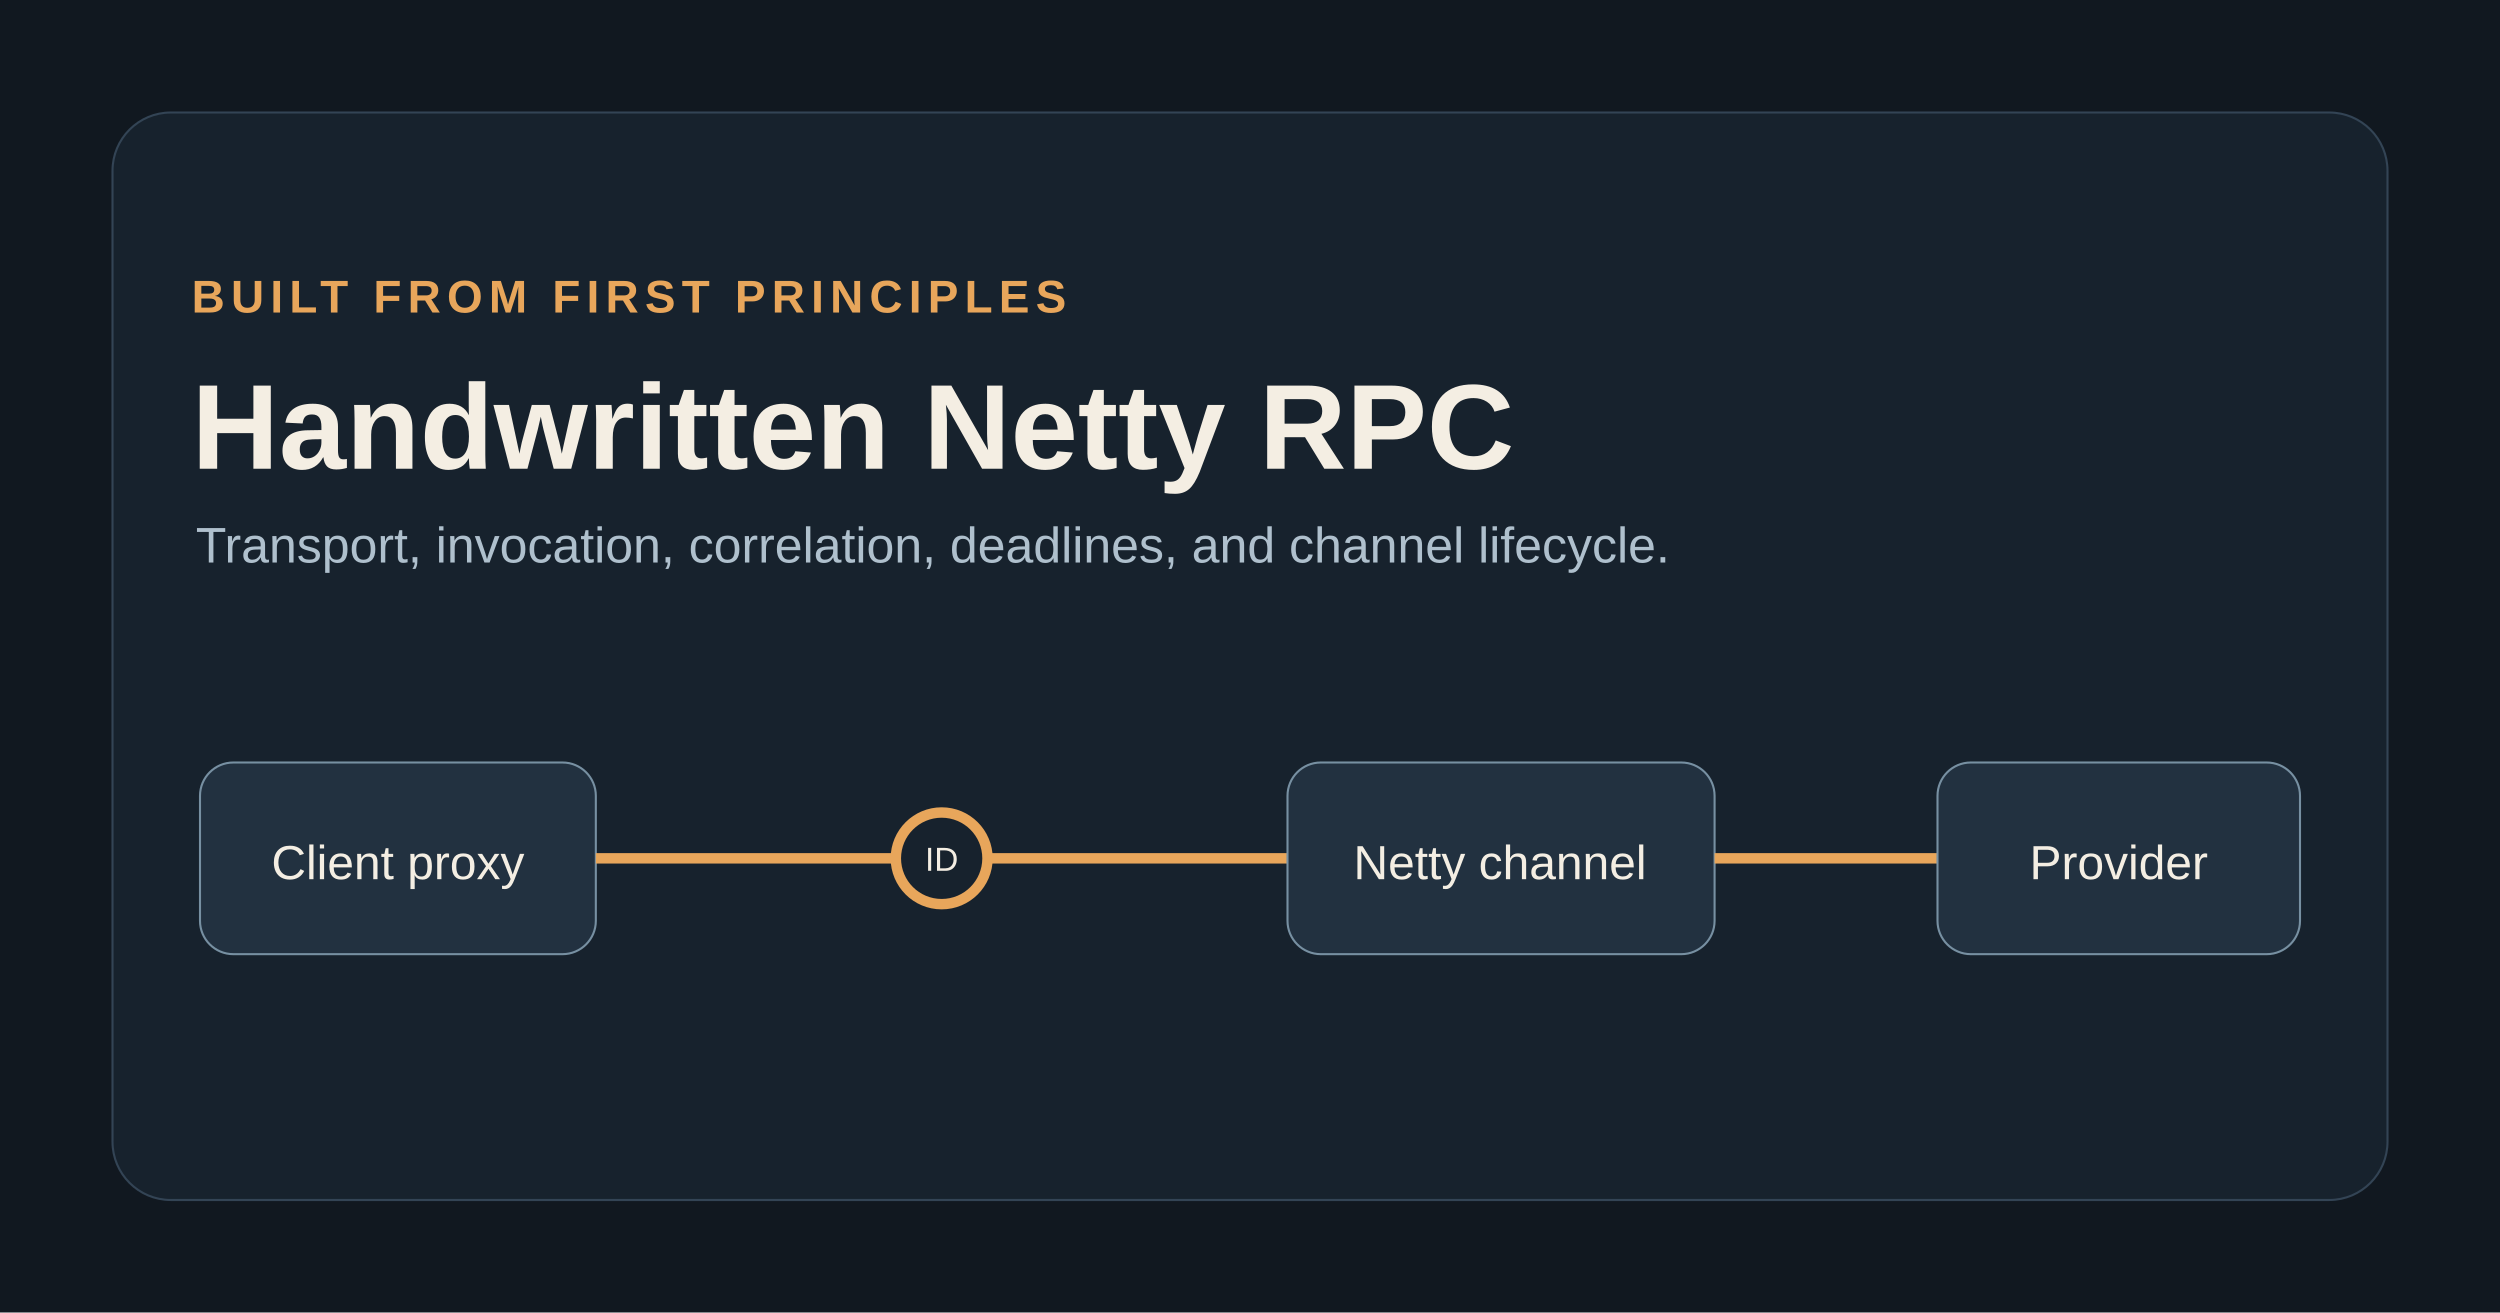
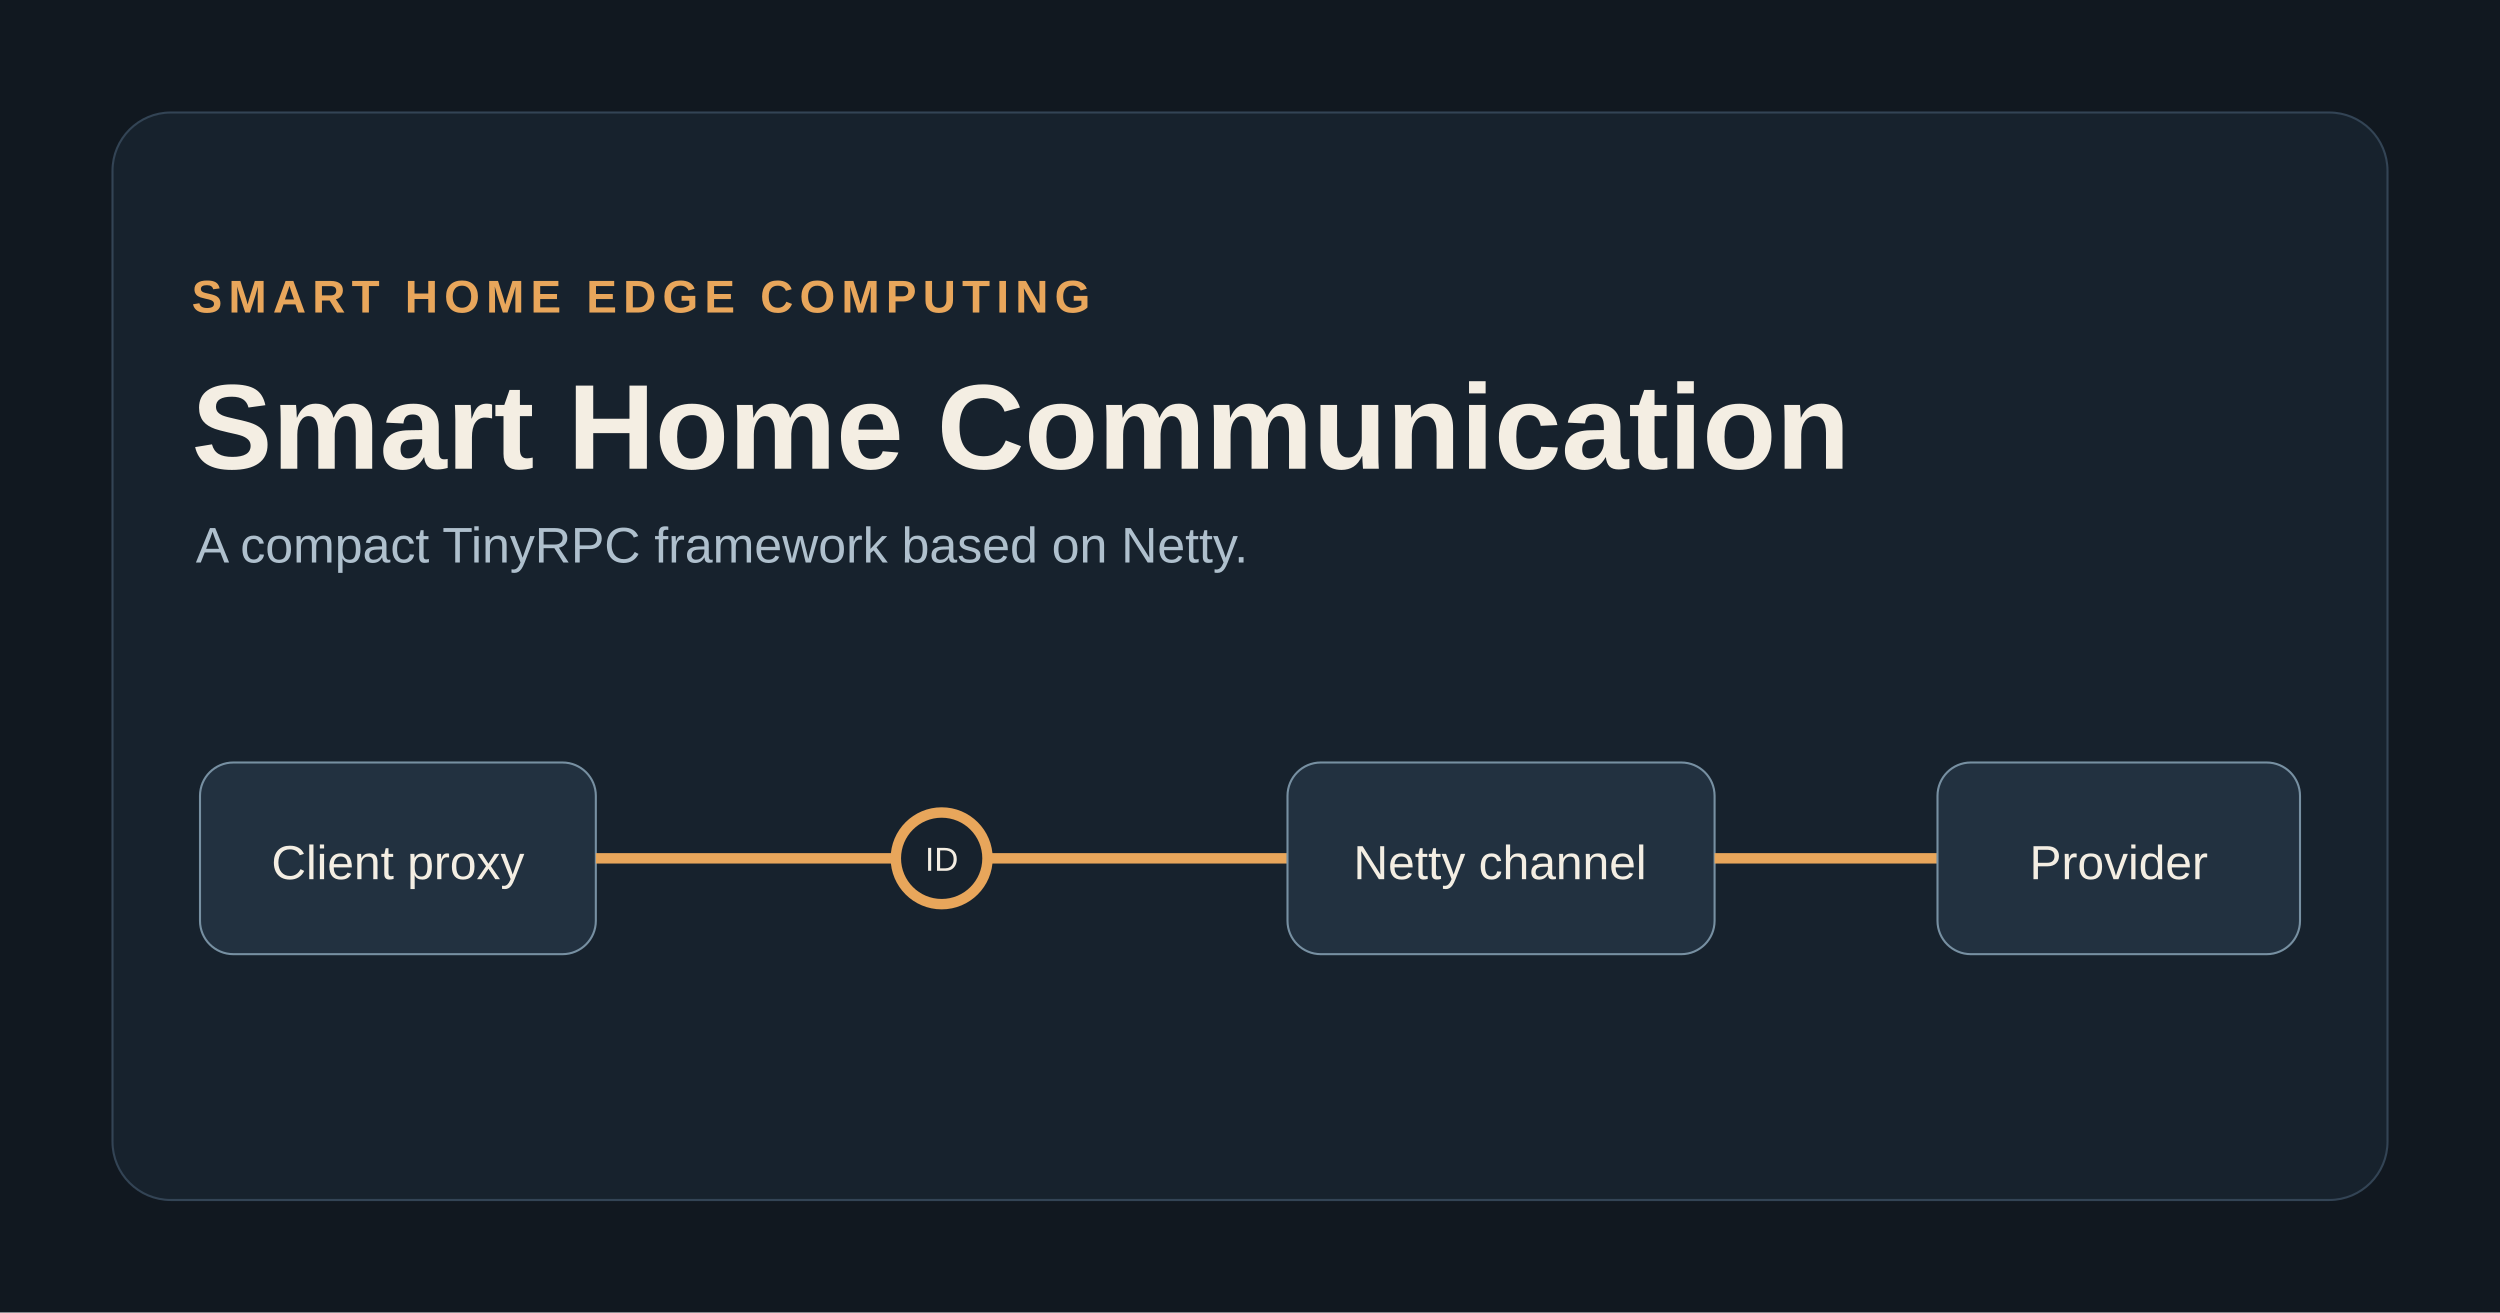
<svg xmlns="http://www.w3.org/2000/svg" width="1200" height="630" viewBox="0 0 1200 630" role="img" aria-labelledby="title desc">
  <rect width="1200" height="630" fill="#111820" />
  <rect x="54" y="54" width="1092" height="522" rx="28" fill="#17222D" stroke="#334455" />
-   <text x="92" y="150" fill="#E8A65B" font-family="Arial,sans-serif" font-size="22" font-weight="700" letter-spacing="3">BUILT FROM FIRST PRINCIPLES</text>
-   <text x="92" y="225" fill="#F4EEE3" font-family="Arial,sans-serif" font-size="58" font-weight="700">Handwritten Netty RPC</text>
-   <text x="94" y="270" fill="#AFC0CD" font-family="Arial,sans-serif" font-size="24">Transport, invocation, correlation, deadlines, and channel lifecycle.</text>
+   <text x="92" y="150" fill="#E8A65B" font-family="Arial,sans-serif" font-size="22" font-weight="700" letter-spacing="3">SMART HOME EDGE COMPUTING</text>
+   <text x="92" y="225" fill="#F4EEE3" font-family="Arial,sans-serif" font-size="58" font-weight="700">Smart Home Communication</text>
+   <text x="94" y="270" fill="#AFC0CD" font-family="Arial,sans-serif" font-size="24">A compact TinyRPC framework based on Netty.</text>
  <g font-family="Arial,sans-serif" text-anchor="middle">
    <rect x="96" y="366" width="190" height="92" rx="16" fill="#223140" stroke="#7790A2" />
    <text x="191" y="422" fill="#F4EEE3" font-size="23">Client proxy</text>
    <path d="M286 412 H430" stroke="#E8A65B" stroke-width="5" />
    <circle cx="452" cy="412" r="22" fill="none" stroke="#E8A65B" stroke-width="5" />
    <text x="452" y="418" fill="#F4EEE3" font-size="16">ID</text>
    <path d="M474 412 H618" stroke="#E8A65B" stroke-width="5" />
    <rect x="618" y="366" width="205" height="92" rx="16" fill="#223140" stroke="#7790A2" />
    <text x="720" y="422" fill="#F4EEE3" font-size="23">Netty channel</text>
    <path d="M823 412 H930" stroke="#E8A65B" stroke-width="5" />
    <rect x="930" y="366" width="174" height="92" rx="16" fill="#223140" stroke="#7790A2" />
    <text x="1017" y="422" fill="#F4EEE3" font-size="23">Provider</text>
  </g>
</svg>
